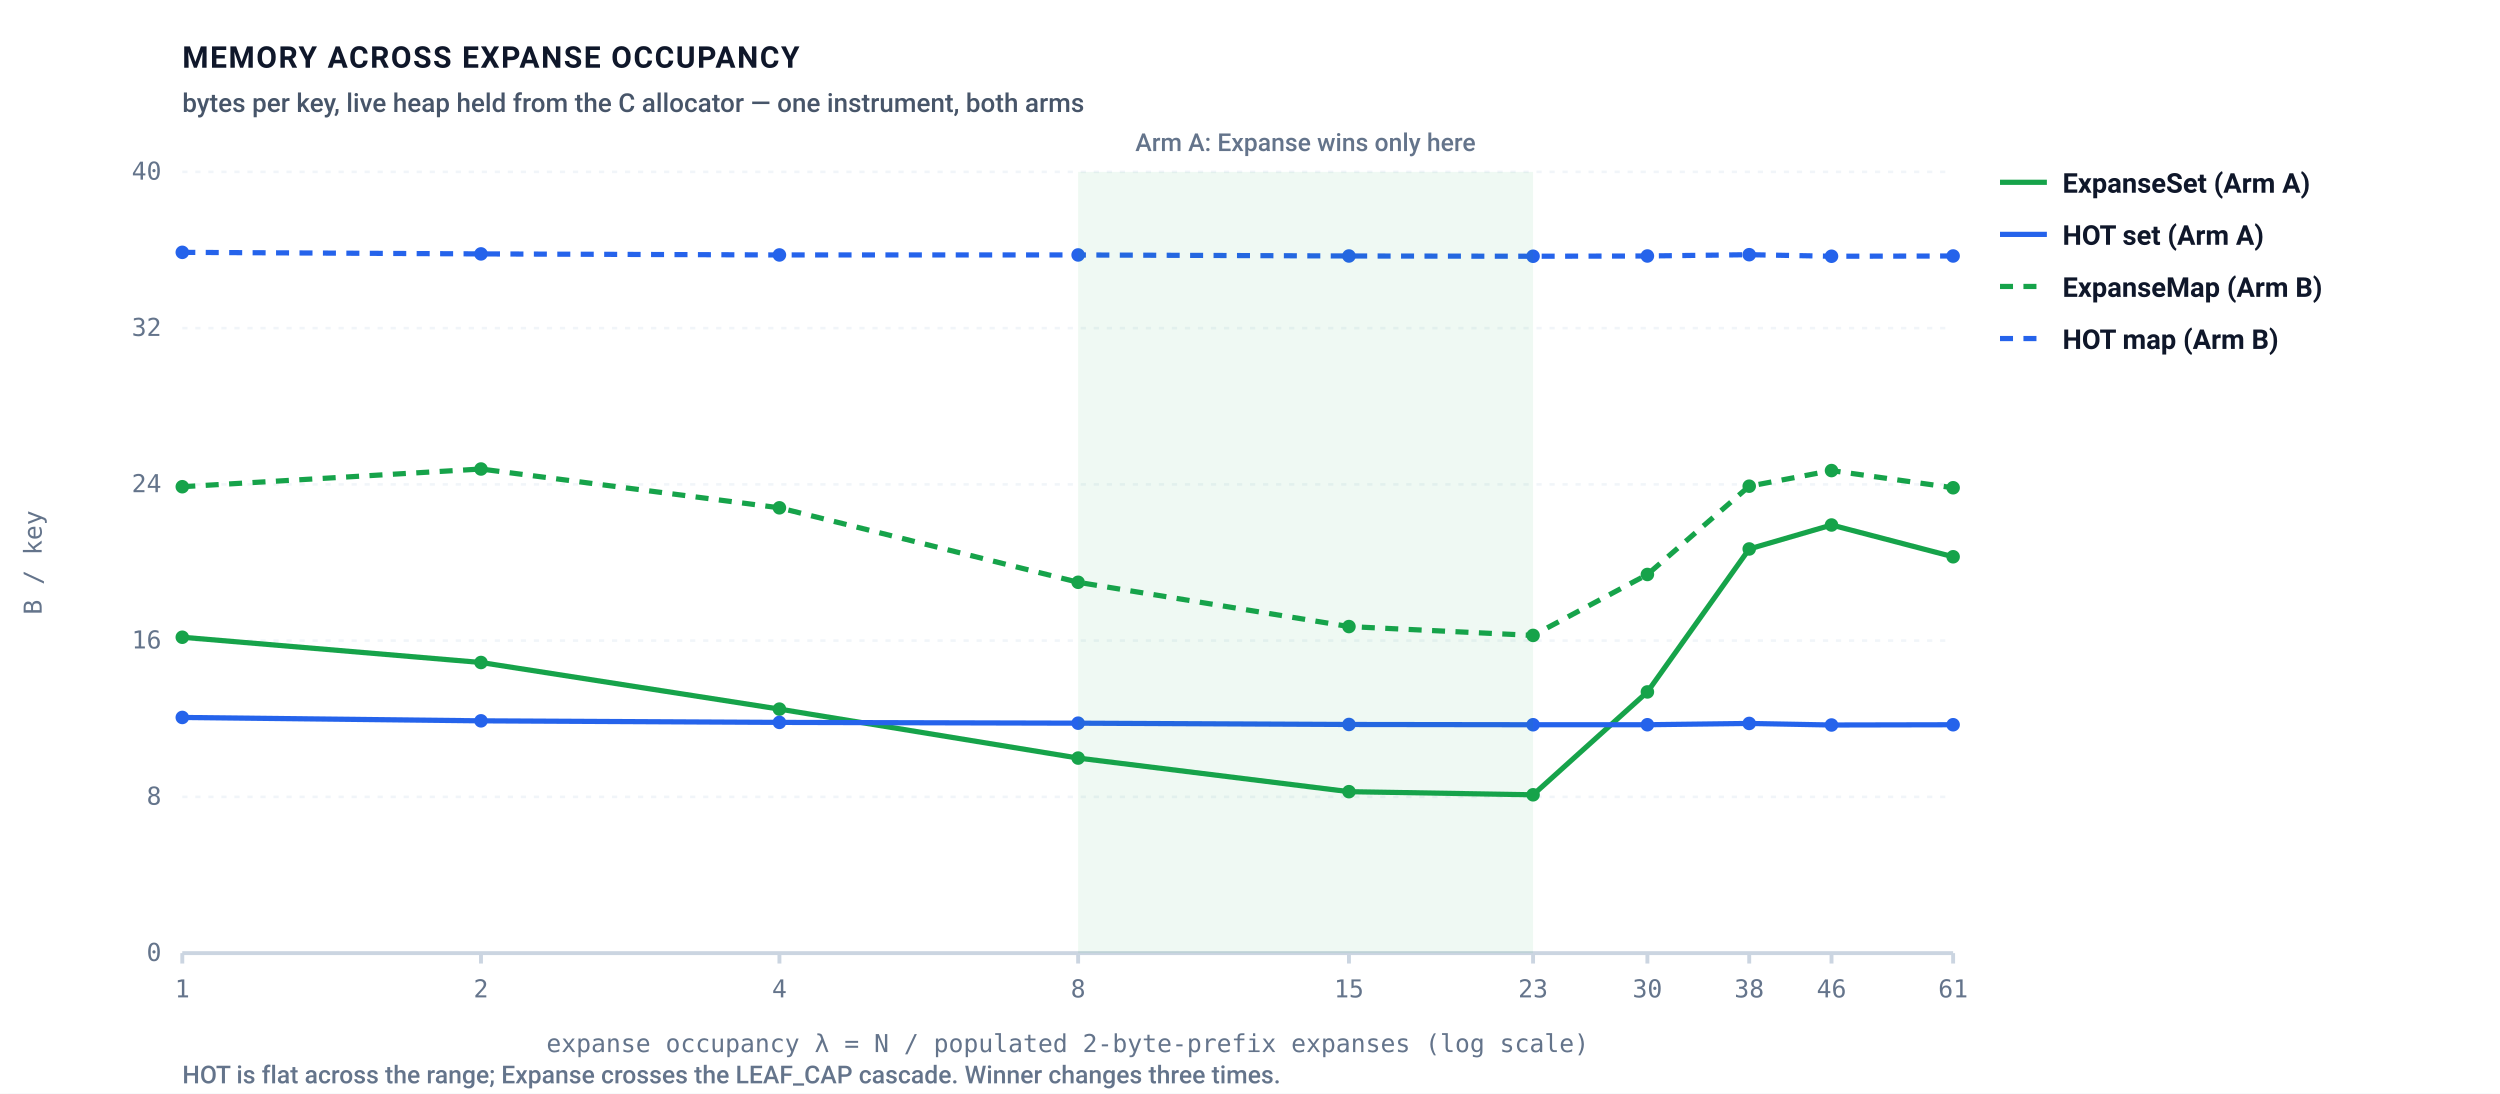
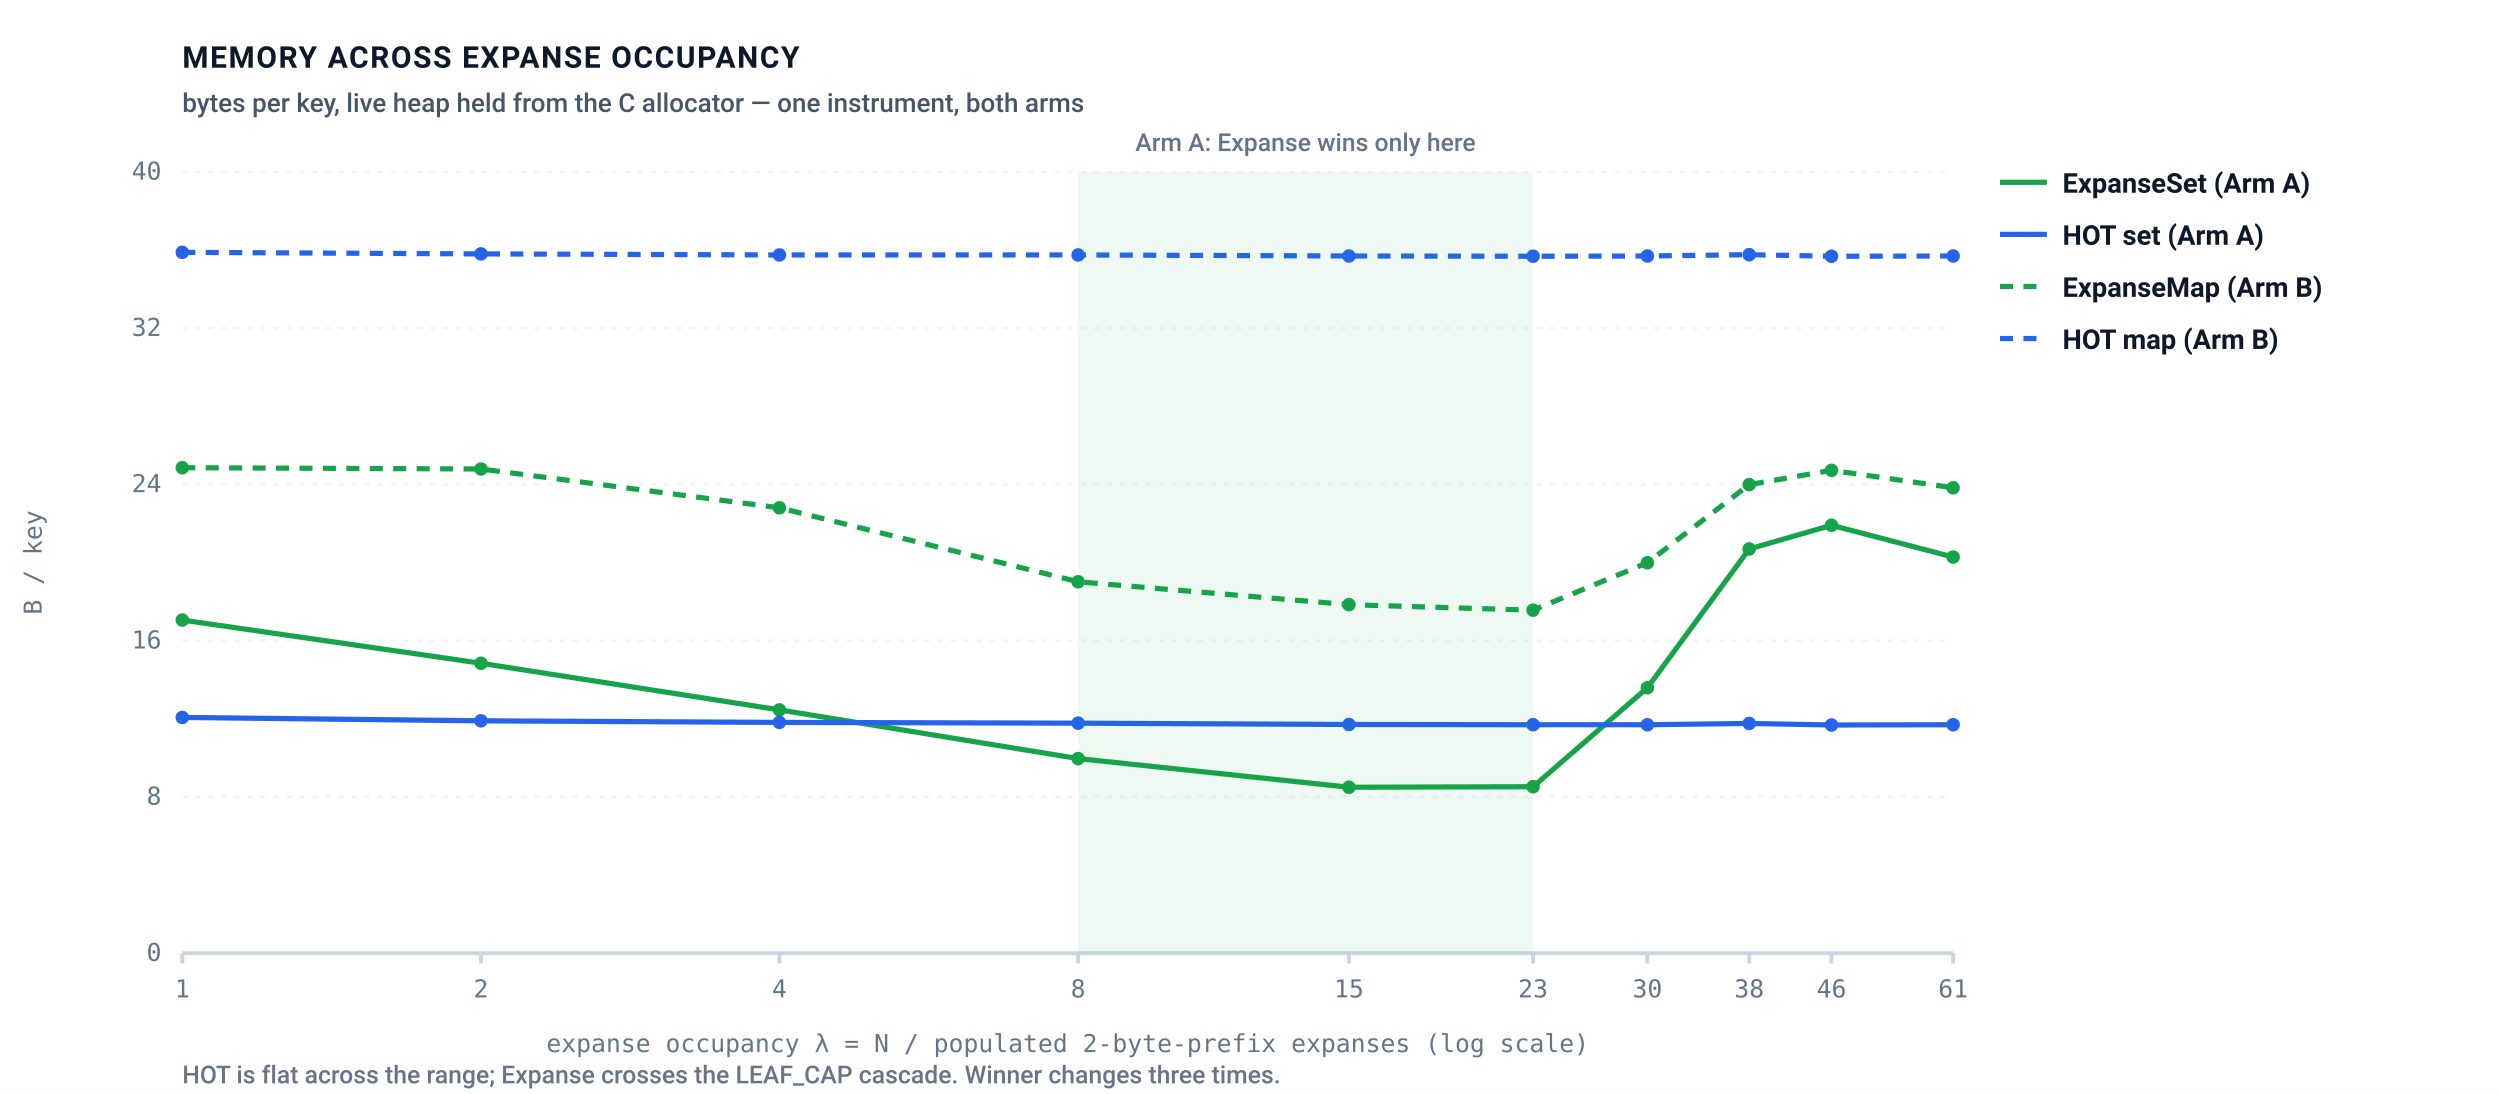
<svg xmlns="http://www.w3.org/2000/svg" role="img" viewBox="0 0 960 420" width="100%" height="100%">
  <defs>
    <style>
      .bg { fill: #ffffff; }
      .border { stroke: #e2e8f0; stroke-width: 1px; fill: none; }
      .grid { stroke: #f1f5f9; stroke-width: 1px; stroke-dasharray: 2,3; }
      .axis { stroke: #cbd5e1; stroke-width: 1.5px; }
      .divider { stroke: #e2e8f0; stroke-width: 1px; }

      .t-title { font-family: -apple-system, BlinkMacSystemFont, "Segoe UI", Roboto, Helvetica, Arial, sans-serif; font-size: 11.5px; font-weight: 700; letter-spacing: 0.6px; fill: #0f172a; text-transform: uppercase; }
      .t-sub { font-family: -apple-system, BlinkMacSystemFont, "Segoe UI", Roboto, Helvetica, Arial, sans-serif; font-size: 10px; font-weight: 500; fill: #475569; }
      .t-unit { font-family: ui-monospace, SFMono-Regular, Menlo, Monaco, Consolas, monospace; font-size: 10px; font-weight: 600; fill: #475569; }
      .t-axis-label { font-family: ui-monospace, SFMono-Regular, Menlo, Monaco, Consolas, monospace; font-size: 9.5px; font-weight: 500; fill: #64748b; }
      .t-bar-label { font-family: -apple-system, BlinkMacSystemFont, "Segoe UI", Roboto, Helvetica, Arial, sans-serif; font-size: 11px; font-weight: 700; fill: #0f172a; }
      .t-legend { font-family: -apple-system, BlinkMacSystemFont, "Segoe UI", Roboto, Helvetica, Arial, sans-serif; font-size: 10.5px; font-weight: 600; fill: #0f172a; }

      .t-val-accent { font-family: ui-monospace, SFMono-Regular, Menlo, Monaco, Consolas, monospace; font-size: 11px; font-weight: 700; fill: #15803d; }
      .t-val-blue { font-family: ui-monospace, SFMono-Regular, Menlo, Monaco, Consolas, monospace; font-size: 11px; font-weight: 600; fill: #2563eb; }
      .t-note { font-family: -apple-system, BlinkMacSystemFont, "Segoe UI", Roboto, Helvetica, Arial, sans-serif; font-size: 9.5px; font-weight: 500; fill: #64748b; }

      .b-expanse { fill: #16a34a; }
      .b-art { fill: #2563eb; }
      .b-hot { fill: #2563eb; }
      .b-btree { fill: #d97706; }
      .b-hashmap { fill: #7c3aed; }

      .badge-win { fill: #dcfce7; stroke: #86efac; stroke-width: 1px; }
      .badge-win-text { font-family: ui-monospace, SFMono-Regular, Menlo, Monaco, Consolas, monospace; font-size: 9.5px; font-weight: 700; fill: #15803d; text-anchor: middle; }
      .badge-loss { fill: #fef3c7; stroke: #fcd34d; stroke-width: 1px; }
      .badge-loss-text { font-family: ui-monospace, SFMono-Regular, Menlo, Monaco, Consolas, monospace; font-size: 9.5px; font-weight: 700; fill: #b45309; text-anchor: middle; }

      @media (prefers-color-scheme: dark) {
        .bg { fill: #0d1117; }
        .border { stroke: #30363d; }
        .grid { stroke: #21262d; }
        .axis { stroke: #484f58; }
        .divider { stroke: #21262d; }
        .t-title { fill: #f0f6fc; }
        .t-sub { fill: #94a3b8; }
        .t-unit { fill: #94a3b8; }
        .t-axis-label { fill: #94a3b8; }
        .t-bar-label { fill: #f8fafc; }
        .t-legend { fill: #f8fafc; }
        .t-val-accent { fill: #4ade80; }
        .t-val-blue { fill: #38bdf8; }
        .t-note { fill: #94a3b8; }
        .b-expanse { fill: #22c55e; }
        .b-art { fill: #3b82f6; }
        .b-hot { fill: #3b82f6; }
        .b-btree { fill: #f59e0b; }
        .b-hashmap { fill: #a855f7; }
        .badge-win { fill: #052e16; stroke: #166534; }
        .badge-win-text { fill: #4ade80; }
        .badge-loss { fill: #451a03; stroke: #92400e; }
        .badge-loss-text { fill: #fbbf24; }
      }

      :root[data-theme="dark"] .bg, [data-theme="dark"] .bg { fill: #0d1117; }
      :root[data-theme="dark"] .border, [data-theme="dark"] .border { stroke: #30363d; }
      :root[data-theme="dark"] .grid, [data-theme="dark"] .grid { stroke: #21262d; }
      :root[data-theme="dark"] .axis, [data-theme="dark"] .axis { stroke: #484f58; }
      :root[data-theme="dark"] .divider, [data-theme="dark"] .divider { stroke: #21262d; }
      :root[data-theme="dark"] .t-title, [data-theme="dark"] .t-title { fill: #f0f6fc; }
      :root[data-theme="dark"] .t-sub, [data-theme="dark"] .t-sub { fill: #94a3b8; }
      :root[data-theme="dark"] .t-unit, [data-theme="dark"] .t-unit { fill: #94a3b8; }
      :root[data-theme="dark"] .t-axis-label, [data-theme="dark"] .t-axis-label { fill: #94a3b8; }
      :root[data-theme="dark"] .t-bar-label, [data-theme="dark"] .t-bar-label { fill: #f8fafc; }
      :root[data-theme="dark"] .t-legend, [data-theme="dark"] .t-legend { fill: #f8fafc; }
      :root[data-theme="dark"] .t-val-accent, [data-theme="dark"] .t-val-accent { fill: #4ade80; }
      :root[data-theme="dark"] .t-val-blue, [data-theme="dark"] .t-val-blue { fill: #38bdf8; }
      :root[data-theme="dark"] .t-note, [data-theme="dark"] .t-note { fill: #94a3b8; }
      :root[data-theme="dark"] .b-expanse, [data-theme="dark"] .b-expanse { fill: #22c55e; }
      :root[data-theme="dark"] .b-art, [data-theme="dark"] .b-art { fill: #3b82f6; }
      :root[data-theme="dark"] .b-hot, [data-theme="dark"] .b-hot { fill: #3b82f6; }
      :root[data-theme="dark"] .b-btree, [data-theme="dark"] .b-btree { fill: #f59e0b; }
      :root[data-theme="dark"] .b-hashmap, [data-theme="dark"] .b-hashmap { fill: #a855f7; }
      :root[data-theme="dark"] .badge-win, [data-theme="dark"] .badge-win { fill: #052e16; stroke: #166534; }
      :root[data-theme="dark"] .badge-win-text, [data-theme="dark"] .badge-win-text { fill: #4ade80; }
      :root[data-theme="dark"] .badge-loss, [data-theme="dark"] .badge-loss { fill: #451a03; stroke: #92400e; }
      :root[data-theme="dark"] .badge-loss-text, [data-theme="dark"] .badge-loss-text { fill: #fbbf24; }
    </style>
  </defs>
  <rect width="100%" height="100%" class="bg" rx="6" />
  <rect width="100%" height="100%" class="border" rx="6" />
  <rect class="bg" x="0" y="0" width="960" height="420" />
  <text class="t-title" x="70" y="26">MEMORY ACROSS EXPANSE OCCUPANCY</text>
  <text class="t-sub" x="70" y="43">bytes per key, live heap held from the C allocator — one instrument, both arms</text>
  <line class="grid" x1="70" y1="366.0" x2="750" y2="366.0" />
  <text class="t-axis-label" x="62" y="369.0" text-anchor="end">0</text>
  <line class="grid" x1="70" y1="306.0" x2="750" y2="306.0" />
  <text class="t-axis-label" x="62" y="309.0" text-anchor="end">8</text>
  <line class="grid" x1="70" y1="246.0" x2="750" y2="246.0" />
  <text class="t-axis-label" x="62" y="249.0" text-anchor="end">16</text>
  <line class="grid" x1="70" y1="186.0" x2="750" y2="186.0" />
  <text class="t-axis-label" x="62" y="189.0" text-anchor="end">24</text>
  <line class="grid" x1="70" y1="126.0" x2="750" y2="126.0" />
  <text class="t-axis-label" x="62" y="129.0" text-anchor="end">32</text>
  <line class="grid" x1="70" y1="66.0" x2="750" y2="66.0" />
  <text class="t-axis-label" x="62" y="69.0" text-anchor="end">40</text>
  <line class="axis" x1="70.0" y1="366" x2="70.0" y2="370" />
  <text class="t-axis-label" x="70.0" y="383.0" text-anchor="middle">1</text>
  <line class="axis" x1="184.7" y1="366" x2="184.7" y2="370" />
  <text class="t-axis-label" x="184.7" y="383.0" text-anchor="middle">2</text>
  <line class="axis" x1="299.3" y1="366" x2="299.3" y2="370" />
  <text class="t-axis-label" x="299.3" y="383.0" text-anchor="middle">4</text>
  <line class="axis" x1="414.0" y1="366" x2="414.0" y2="370" />
  <text class="t-axis-label" x="414.0" y="383.0" text-anchor="middle">8</text>
  <line class="axis" x1="518.0" y1="366" x2="518.0" y2="370" />
  <text class="t-axis-label" x="518.0" y="383.0" text-anchor="middle">15</text>
  <line class="axis" x1="588.7" y1="366" x2="588.7" y2="370" />
  <text class="t-axis-label" x="588.7" y="383.0" text-anchor="middle">23</text>
  <line class="axis" x1="632.6" y1="366" x2="632.6" y2="370" />
  <text class="t-axis-label" x="632.6" y="383.0" text-anchor="middle">30</text>
  <line class="axis" x1="671.7" y1="366" x2="671.7" y2="370" />
  <text class="t-axis-label" x="671.7" y="383.0" text-anchor="middle">38</text>
  <line class="axis" x1="703.3" y1="366" x2="703.3" y2="370" />
  <text class="t-axis-label" x="703.3" y="383.0" text-anchor="middle">46</text>
  <line class="axis" x1="750.0" y1="366" x2="750.0" y2="370" />
  <text class="t-axis-label" x="750.0" y="383.0" text-anchor="middle">61</text>
  <text class="t-axis-label" x="410.0" y="404" text-anchor="middle">expanse occupancy λ = N / populated 2-byte-prefix expanses (log scale)</text>
  <text class="t-axis-label" x="16" y="216.0" text-anchor="middle" transform="rotate(-90 16 216.0)">B / key</text>
  <line class="axis" x1="70" y1="366" x2="750" y2="366" />
-   <path d="M70.0,244.7 L184.7,254.4 L299.3,272.3 L414.0,291.1 L518.0,304.0 L588.7,305.2 L632.6,265.7 L671.7,210.8 L703.3,201.6 L750.0,213.8" fill="none" stroke="#16a34a" stroke-width="2" stroke-dasharray="4 0" stroke-linejoin="round" />
-   <circle cx="70.0" cy="244.7" r="2.6" fill="#16a34a" />
-   <circle cx="184.7" cy="254.4" r="2.6" fill="#16a34a" />
-   <circle cx="299.3" cy="272.3" r="2.6" fill="#16a34a" />
-   <circle cx="414.0" cy="291.1" r="2.6" fill="#16a34a" />
-   <circle cx="518.0" cy="304.0" r="2.6" fill="#16a34a" />
-   <circle cx="588.7" cy="305.2" r="2.6" fill="#16a34a" />
-   <circle cx="632.6" cy="265.7" r="2.6" fill="#16a34a" />
+   <path d="M70.0,238.1 L184.7,254.7 L299.3,272.6 L414.0,291.3 L518.0,302.3 L588.7,302.1 L632.6,264.1 L671.7,210.8 L703.3,201.7 L750.0,213.9" fill="none" stroke="#16a34a" stroke-width="2" stroke-dasharray="4 0" stroke-linejoin="round" />
+   <circle cx="70.0" cy="238.1" r="2.6" fill="#16a34a" />
+   <circle cx="184.7" cy="254.7" r="2.6" fill="#16a34a" />
+   <circle cx="299.3" cy="272.6" r="2.6" fill="#16a34a" />
+   <circle cx="414.0" cy="291.3" r="2.6" fill="#16a34a" />
+   <circle cx="518.0" cy="302.3" r="2.6" fill="#16a34a" />
+   <circle cx="588.7" cy="302.1" r="2.6" fill="#16a34a" />
+   <circle cx="632.6" cy="264.1" r="2.6" fill="#16a34a" />
  <circle cx="671.7" cy="210.8" r="2.6" fill="#16a34a" />
-   <circle cx="703.3" cy="201.6" r="2.6" fill="#16a34a" />
-   <circle cx="750.0" cy="213.8" r="2.6" fill="#16a34a" />
+   <circle cx="703.3" cy="201.7" r="2.6" fill="#16a34a" />
+   <circle cx="750.0" cy="213.9" r="2.6" fill="#16a34a" />
  <line x1="768" y1="70" x2="786" y2="70" stroke="#16a34a" stroke-width="2" stroke-dasharray="4 0" />
  <text class="t-legend" x="792" y="74">ExpanseSet (Arm A)</text>
  <path d="M70.0,275.5 L184.7,276.8 L299.3,277.4 L414.0,277.7 L518.0,278.2 L588.7,278.3 L632.6,278.3 L671.7,277.8 L703.3,278.4 L750.0,278.3" fill="none" stroke="#2563eb" stroke-width="2" stroke-dasharray="4 0" stroke-linejoin="round" />
  <circle cx="70.0" cy="275.5" r="2.6" fill="#2563eb" />
  <circle cx="184.7" cy="276.8" r="2.6" fill="#2563eb" />
  <circle cx="299.3" cy="277.4" r="2.6" fill="#2563eb" />
  <circle cx="414.0" cy="277.7" r="2.6" fill="#2563eb" />
  <circle cx="518.0" cy="278.2" r="2.6" fill="#2563eb" />
  <circle cx="588.7" cy="278.3" r="2.6" fill="#2563eb" />
  <circle cx="632.6" cy="278.3" r="2.6" fill="#2563eb" />
  <circle cx="671.7" cy="277.8" r="2.6" fill="#2563eb" />
  <circle cx="703.3" cy="278.4" r="2.6" fill="#2563eb" />
  <circle cx="750.0" cy="278.3" r="2.6" fill="#2563eb" />
  <line x1="768" y1="90" x2="786" y2="90" stroke="#2563eb" stroke-width="2" stroke-dasharray="4 0" />
  <text class="t-legend" x="792" y="94">HOT set (Arm A)</text>
-   <path d="M70.0,186.9 L184.7,180.1 L299.3,195.0 L414.0,223.6 L518.0,240.6 L588.7,244.0 L632.6,220.6 L671.7,186.7 L703.3,180.7 L750.0,187.3" fill="none" stroke="#16a34a" stroke-width="2" stroke-dasharray="5 4" stroke-linejoin="round" />
-   <circle cx="70.0" cy="186.9" r="2.6" fill="#16a34a" />
+   <path d="M70.0,179.6 L184.7,180.1 L299.3,195.0 L414.0,223.4 L518.0,232.2 L588.7,234.3 L632.6,216.1 L671.7,186.1 L703.3,180.6 L750.0,187.3" fill="none" stroke="#16a34a" stroke-width="2" stroke-dasharray="5 4" stroke-linejoin="round" />
+   <circle cx="70.0" cy="179.6" r="2.6" fill="#16a34a" />
  <circle cx="184.7" cy="180.1" r="2.6" fill="#16a34a" />
  <circle cx="299.3" cy="195.0" r="2.6" fill="#16a34a" />
-   <circle cx="414.0" cy="223.6" r="2.6" fill="#16a34a" />
-   <circle cx="518.0" cy="240.6" r="2.6" fill="#16a34a" />
-   <circle cx="588.7" cy="244.0" r="2.6" fill="#16a34a" />
-   <circle cx="632.6" cy="220.6" r="2.6" fill="#16a34a" />
-   <circle cx="671.7" cy="186.7" r="2.6" fill="#16a34a" />
-   <circle cx="703.3" cy="180.7" r="2.6" fill="#16a34a" />
+   <circle cx="414.0" cy="223.4" r="2.6" fill="#16a34a" />
+   <circle cx="518.0" cy="232.2" r="2.6" fill="#16a34a" />
+   <circle cx="588.7" cy="234.3" r="2.6" fill="#16a34a" />
+   <circle cx="632.6" cy="216.1" r="2.6" fill="#16a34a" />
+   <circle cx="671.7" cy="186.1" r="2.6" fill="#16a34a" />
+   <circle cx="703.3" cy="180.6" r="2.6" fill="#16a34a" />
  <circle cx="750.0" cy="187.3" r="2.6" fill="#16a34a" />
  <line x1="768" y1="110" x2="786" y2="110" stroke="#16a34a" stroke-width="2" stroke-dasharray="5 4" />
  <text class="t-legend" x="792" y="114">ExpanseMap (Arm B)</text>
  <path d="M70.0,96.9 L184.7,97.5 L299.3,97.9 L414.0,97.9 L518.0,98.3 L588.7,98.4 L632.6,98.3 L671.7,97.8 L703.3,98.4 L750.0,98.3" fill="none" stroke="#2563eb" stroke-width="2" stroke-dasharray="5 4" stroke-linejoin="round" />
  <circle cx="70.0" cy="96.9" r="2.6" fill="#2563eb" />
  <circle cx="184.7" cy="97.5" r="2.6" fill="#2563eb" />
  <circle cx="299.3" cy="97.9" r="2.6" fill="#2563eb" />
  <circle cx="414.0" cy="97.9" r="2.6" fill="#2563eb" />
  <circle cx="518.0" cy="98.3" r="2.6" fill="#2563eb" />
  <circle cx="588.7" cy="98.4" r="2.6" fill="#2563eb" />
  <circle cx="632.6" cy="98.3" r="2.6" fill="#2563eb" />
  <circle cx="671.7" cy="97.8" r="2.6" fill="#2563eb" />
  <circle cx="703.3" cy="98.4" r="2.6" fill="#2563eb" />
  <circle cx="750.0" cy="98.3" r="2.6" fill="#2563eb" />
  <line x1="768" y1="130" x2="786" y2="130" stroke="#2563eb" stroke-width="2" stroke-dasharray="5 4" />
  <text class="t-legend" x="792" y="134">HOT map (Arm B)</text>
  <rect x="414.0" y="66" width="174.7" height="300" fill="#16a34a" opacity="0.07" />
  <text class="t-note" x="501.3" y="58" text-anchor="middle">Arm A: Expanse wins only here</text>
  <text class="t-note" x="70" y="416">HOT is flat across the range; Expanse crosses the LEAF_CAP cascade. Winner changes three times.</text>
</svg>
